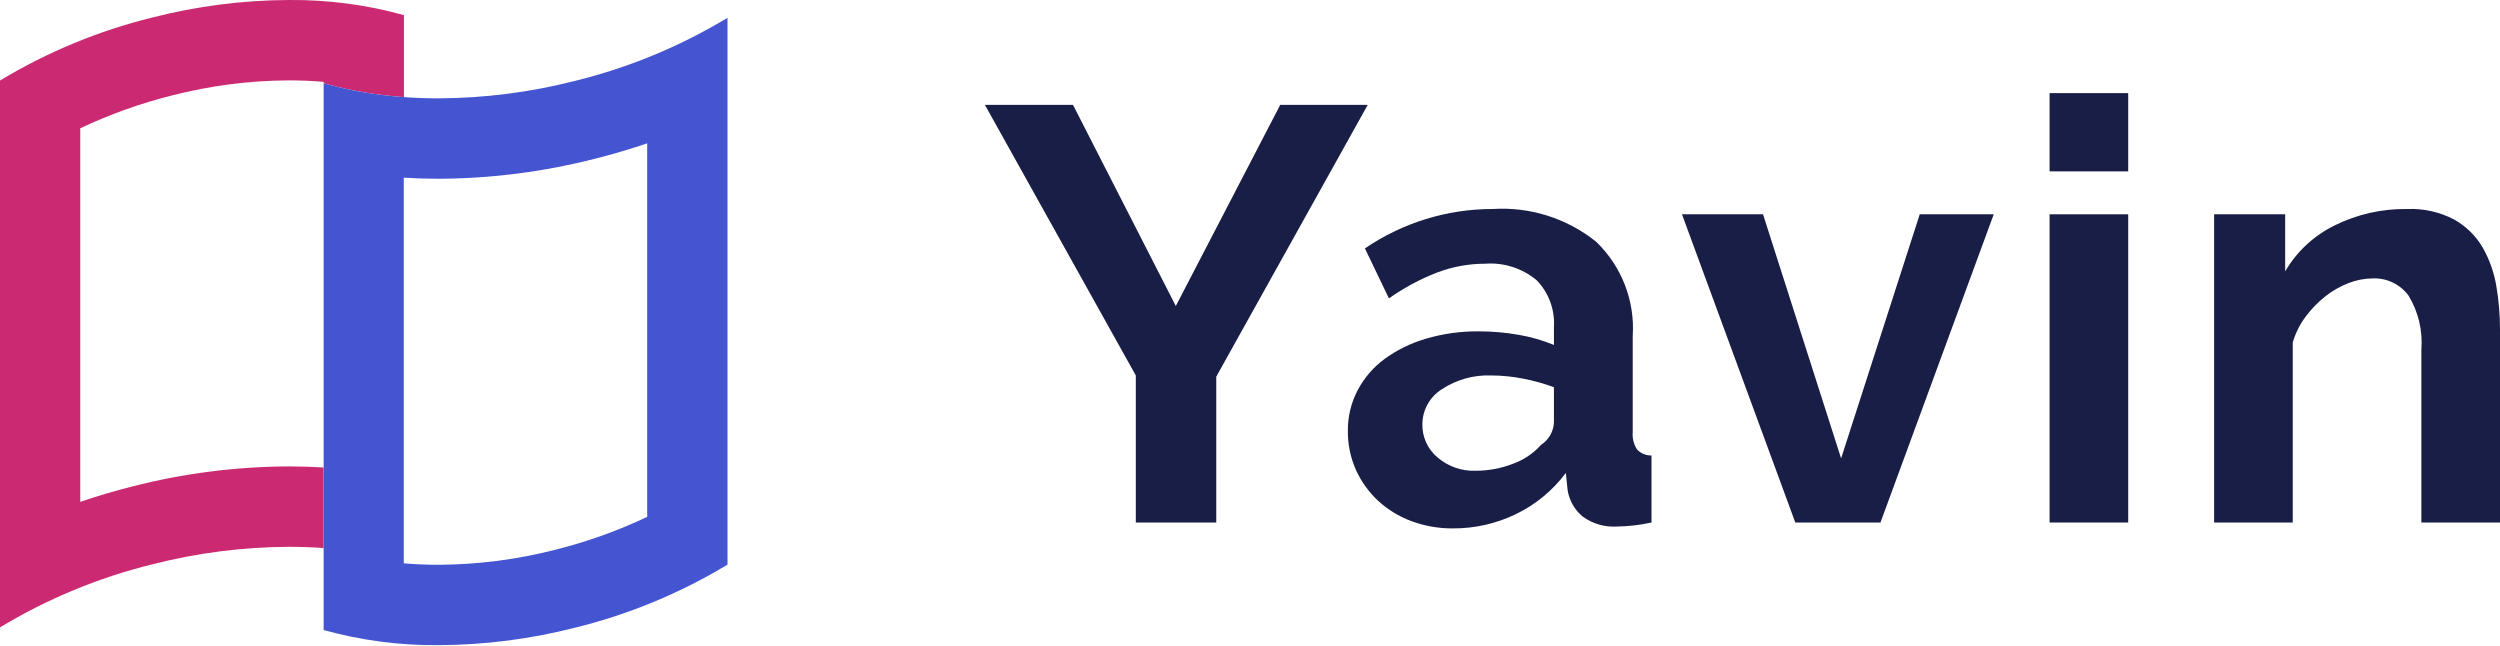
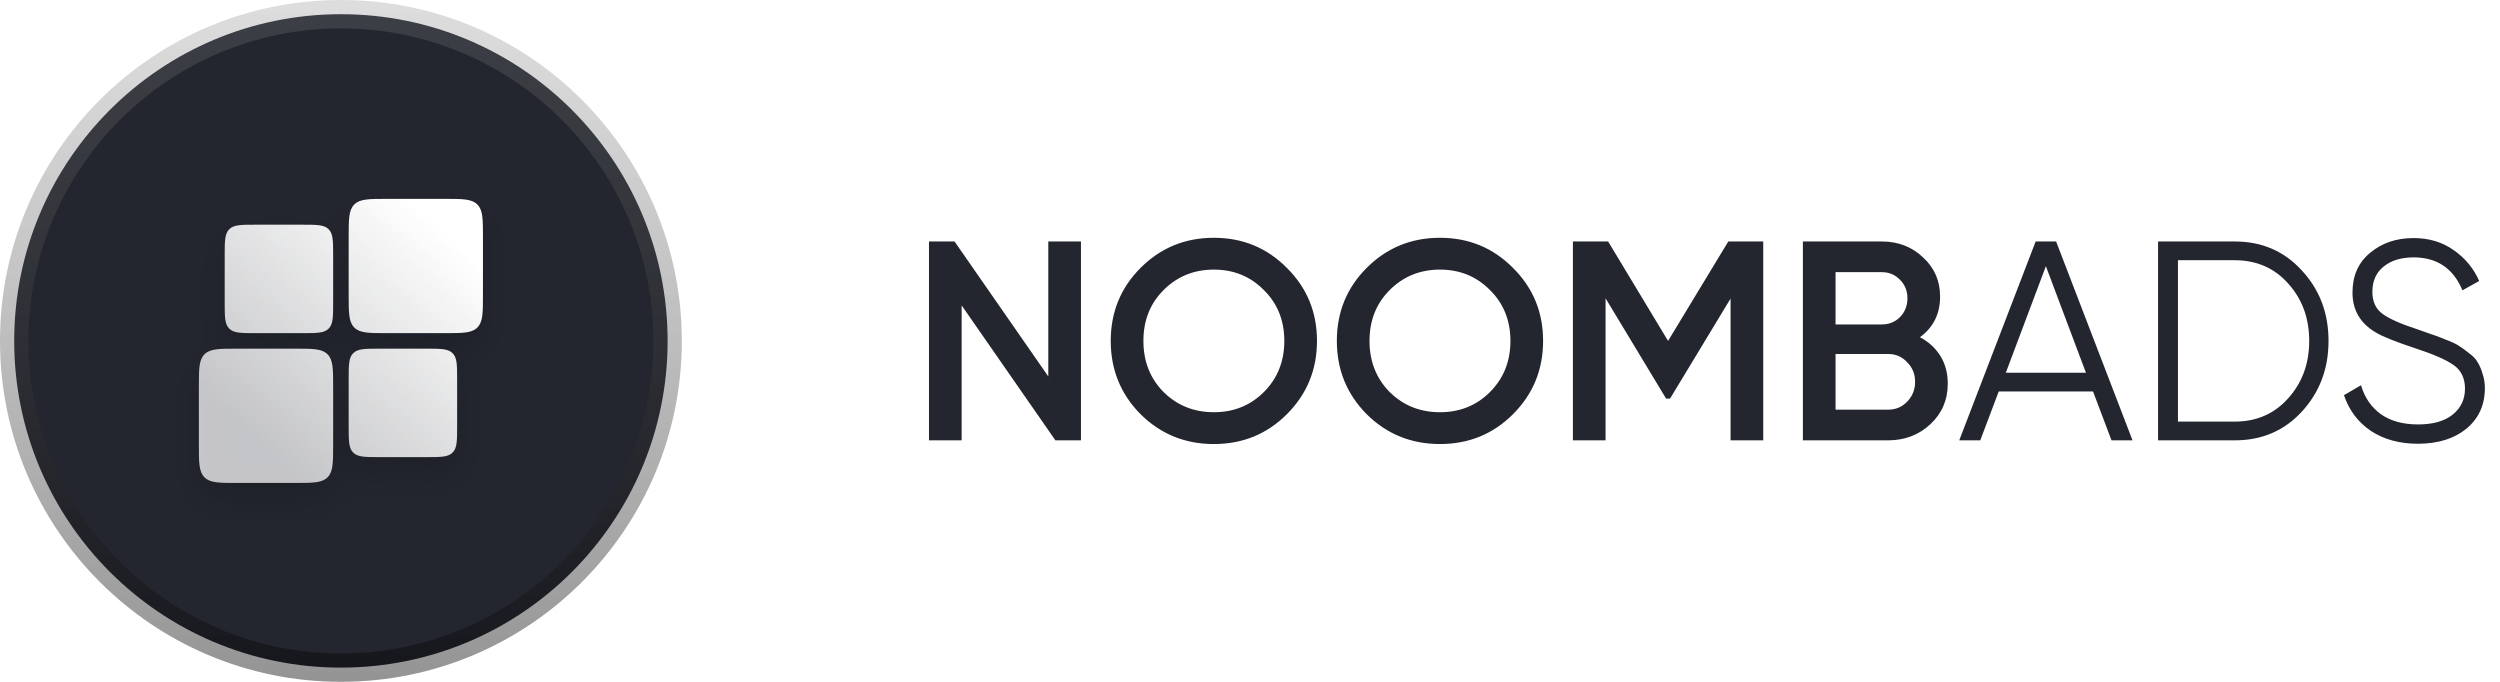
- <svg xmlns="http://www.w3.org/2000/svg" id="Layer_4" data-name="Layer 4" viewBox="0 0 124 32">
+ <svg xmlns="http://www.w3.org/2000/svg" width="176" height="48" viewBox="0 0 176 48" fill="none">
+   <rect x="1" y="1" width="46" height="46" rx="23" fill="#23262F" />
+   <g filter="url(#filter0_d_1402_6802)">
+     <path d="M15.818 18C15.818 16.971 15.818 16.457 16.138 16.138C16.457 15.818 16.971 15.818 18 15.818H21.273C22.301 15.818 22.816 15.818 23.135 16.138C23.454 16.457 23.454 16.971 23.454 18V21.273C23.454 22.301 23.454 22.816 23.135 23.135C22.816 23.454 22.301 23.454 21.273 23.454H18C16.971 23.454 16.457 23.454 16.138 23.135C15.818 22.816 15.818 22.301 15.818 21.273V18Z" fill="url(#paint0_linear_1402_6802)" />
+     <path d="M24.546 26.727C24.546 25.699 24.546 25.184 24.865 24.865C25.184 24.546 25.699 24.546 26.727 24.546H30C31.029 24.546 31.543 24.546 31.862 24.865C32.182 25.184 32.182 25.699 32.182 26.727V30C32.182 31.029 32.182 31.543 31.862 31.862C31.543 32.182 31.029 32.182 30 32.182H26.727C25.699 32.182 25.184 32.182 24.865 31.862C24.546 31.543 24.546 31.029 24.546 30V26.727Z" fill="url(#paint1_linear_1402_6802)" />
+     <path d="M24.546 16.702C24.546 15.428 24.546 14.791 24.941 14.396C25.337 14 25.974 14 27.247 14H31.298C32.572 14 33.209 14 33.604 14.396C34 14.791 34 15.428 34 16.702V20.753C34 22.026 34 22.663 33.604 23.059C33.209 23.454 32.572 23.454 31.298 23.454H27.247C25.974 23.454 25.337 23.454 24.941 23.059C24.546 22.663 24.546 22.026 24.546 20.753V16.702Z" fill="url(#paint2_linear_1402_6802)" />
+     <path d="M14 27.247C14 25.974 14 25.337 14.396 24.941C14.791 24.546 15.428 24.546 16.702 24.546H20.753C22.026 24.546 22.663 24.546 23.059 24.941C23.454 25.337 23.454 25.974 23.454 27.247V31.298C23.454 32.572 23.454 33.209 23.059 33.604C22.663 34 22.026 34 20.753 34H16.702C15.428 34 14.791 34 14.396 33.604C14 33.209 14 32.572 14 31.298V27.247Z" fill="url(#paint3_linear_1402_6802)" />
+   </g>
+   <rect x="1" y="1" width="46" height="46" rx="23" stroke="url(#paint4_linear_1402_6802)" stroke-width="2" />
+   <path d="M73.8 17H76.1V31H74.3L67.7 21.5V31H65.4V17H67.2L73.8 26.5V17ZM90.596 29.16C89.196 30.56 87.483 31.26 85.456 31.26C83.429 31.26 81.709 30.56 80.296 29.16C78.896 27.747 78.196 26.027 78.196 24C78.196 21.973 78.896 20.26 80.296 18.86C81.709 17.447 83.429 16.74 85.456 16.74C87.483 16.74 89.196 17.447 90.596 18.86C92.009 20.26 92.716 21.973 92.716 24C92.716 26.027 92.009 27.747 90.596 29.16ZM81.916 27.6C82.876 28.547 84.056 29.02 85.456 29.02C86.856 29.02 88.029 28.547 88.976 27.6C89.936 26.64 90.416 25.44 90.416 24C90.416 22.56 89.936 21.367 88.976 20.42C88.029 19.46 86.856 18.98 85.456 18.98C84.056 18.98 82.876 19.46 81.916 20.42C80.969 21.367 80.496 22.56 80.496 24C80.496 25.44 80.969 26.64 81.916 27.6ZM106.514 29.16C105.114 30.56 103.401 31.26 101.374 31.26C99.347 31.26 97.627 30.56 96.214 29.16C94.814 27.747 94.114 26.027 94.114 24C94.114 21.973 94.814 20.26 96.214 18.86C97.627 17.447 99.347 16.74 101.374 16.74C103.401 16.74 105.114 17.447 106.514 18.86C107.927 20.26 108.634 21.973 108.634 24C108.634 26.027 107.927 27.747 106.514 29.16ZM97.834 27.6C98.794 28.547 99.974 29.02 101.374 29.02C102.774 29.02 103.947 28.547 104.894 27.6C105.854 26.64 106.334 25.44 106.334 24C106.334 22.56 105.854 21.367 104.894 20.42C103.947 19.46 102.774 18.98 101.374 18.98C99.974 18.98 98.794 19.46 97.834 20.42C96.887 21.367 96.414 22.56 96.414 24C96.414 25.44 96.887 26.64 97.834 27.6ZM124.132 17V31H121.832V21.02L117.572 28.06H117.292L113.032 21V31H110.732V17H113.212L117.432 24L121.672 17H124.132ZM135.163 23.74C135.777 24.06 136.257 24.5 136.603 25.06C136.95 25.62 137.123 26.267 137.123 27C137.123 28.147 136.717 29.1 135.903 29.86C135.09 30.62 134.097 31 132.923 31H126.923V17H132.483C133.63 17 134.597 17.373 135.383 18.12C136.183 18.853 136.583 19.773 136.583 20.88C136.583 22.093 136.11 23.047 135.163 23.74ZM132.483 19.16H129.223V22.84H132.483C132.99 22.84 133.417 22.667 133.763 22.32C134.11 21.96 134.283 21.52 134.283 21C134.283 20.48 134.11 20.047 133.763 19.7C133.417 19.34 132.99 19.16 132.483 19.16ZM132.923 28.84C133.457 28.84 133.903 28.653 134.263 28.28C134.637 27.893 134.823 27.427 134.823 26.88C134.823 26.333 134.637 25.873 134.263 25.5C133.903 25.113 133.457 24.92 132.923 24.92H129.223V28.84H132.923ZM148.65 31L147.35 27.56H140.71L139.41 31H137.93L143.31 17H144.75L150.13 31H148.65ZM141.21 26.24H146.85L144.03 18.74L141.21 26.24ZM157.328 17C159.235 17 160.808 17.68 162.048 19.04C163.301 20.387 163.928 22.04 163.928 24C163.928 25.96 163.301 27.62 162.048 28.98C160.808 30.327 159.235 31 157.328 31H151.928V17H157.328ZM157.328 29.68C158.861 29.68 160.115 29.133 161.088 28.04C162.075 26.947 162.568 25.6 162.568 24C162.568 22.4 162.075 21.053 161.088 19.96C160.115 18.867 158.861 18.32 157.328 18.32H153.328V29.68H157.328ZM170.215 31.24C168.935 31.24 167.835 30.94 166.915 30.34C166.008 29.727 165.375 28.887 165.015 27.82L166.215 27.12C166.468 27.987 166.935 28.667 167.615 29.16C168.295 29.64 169.168 29.88 170.235 29.88C171.275 29.88 172.082 29.653 172.655 29.2C173.242 28.733 173.535 28.12 173.535 27.36C173.535 26.627 173.268 26.073 172.735 25.7C172.202 25.327 171.322 24.94 170.095 24.54C168.642 24.06 167.682 23.673 167.215 23.38C166.148 22.74 165.615 21.813 165.615 20.6C165.615 19.413 166.028 18.48 166.855 17.8C167.682 17.107 168.702 16.76 169.915 16.76C171.008 16.76 171.955 17.047 172.755 17.62C173.555 18.18 174.148 18.9 174.535 19.78L173.355 20.44C172.715 18.893 171.568 18.12 169.915 18.12C169.048 18.12 168.348 18.333 167.815 18.76C167.282 19.187 167.015 19.78 167.015 20.54C167.015 21.233 167.255 21.753 167.735 22.1C168.215 22.447 169.008 22.8 170.115 23.16C170.622 23.333 170.982 23.46 171.195 23.54C171.422 23.607 171.742 23.727 172.155 23.9C172.582 24.06 172.895 24.207 173.095 24.34C173.295 24.46 173.535 24.633 173.815 24.86C174.108 25.073 174.315 25.293 174.435 25.52C174.568 25.733 174.682 26 174.775 26.32C174.882 26.627 174.935 26.96 174.935 27.32C174.935 28.507 174.502 29.46 173.635 30.18C172.768 30.887 171.628 31.24 170.215 31.24Z" fill="#23262F" />
  <defs>
-     <style>.cls-1{fill:none;}.cls-2{fill:#cc2973;}.cls-3{fill:#4555d2;}.cls-4{fill:#191e47;}</style>
+     <filter id="filter0_d_1402_6802" x="11.587" y="12.793" width="24.827" height="24.827" filterUnits="userSpaceOnUse" color-interpolation-filters="sRGB">
+       <feFlood flood-opacity="0" result="BackgroundImageFix" />
+       <feColorMatrix in="SourceAlpha" type="matrix" values="0 0 0 0 0 0 0 0 0 0 0 0 0 0 0 0 0 0 127 0" result="hardAlpha" />
+       <feOffset dy="1.207" />
+       <feGaussianBlur stdDeviation="1.207" />
+       <feColorMatrix type="matrix" values="0 0 0 0 0 0 0 0 0 0 0 0 0 0 0 0 0 0 0.15 0" />
+       <feBlend mode="normal" in2="BackgroundImageFix" result="effect1_dropShadow_1402_6802" />
+       <feBlend mode="normal" in="SourceGraphic" in2="effect1_dropShadow_1402_6802" result="shape" />
+     </filter>
+     <linearGradient id="paint0_linear_1402_6802" x1="29.969" y1="15.187" x2="16.723" y2="29.605" gradientUnits="userSpaceOnUse">
+       <stop stop-color="white" />
+       <stop offset="1" stop-color="#FCFCFD" stop-opacity="0.75" />
+     </linearGradient>
+     <linearGradient id="paint1_linear_1402_6802" x1="29.969" y1="15.187" x2="16.723" y2="29.605" gradientUnits="userSpaceOnUse">
+       <stop stop-color="white" />
+       <stop offset="1" stop-color="#FCFCFD" stop-opacity="0.75" />
+     </linearGradient>
+     <linearGradient id="paint2_linear_1402_6802" x1="29.969" y1="15.187" x2="16.723" y2="29.605" gradientUnits="userSpaceOnUse">
+       <stop stop-color="white" />
+       <stop offset="1" stop-color="#FCFCFD" stop-opacity="0.75" />
+     </linearGradient>
+     <linearGradient id="paint3_linear_1402_6802" x1="29.969" y1="15.187" x2="16.723" y2="29.605" gradientUnits="userSpaceOnUse">
+       <stop stop-color="white" />
+       <stop offset="1" stop-color="#FCFCFD" stop-opacity="0.75" />
+     </linearGradient>
+     <linearGradient id="paint4_linear_1402_6802" x1="24" y1="0" x2="24" y2="48" gradientUnits="userSpaceOnUse">
+       <stop stop-color="#818181" stop-opacity="0.27" />
+       <stop offset="1" stop-opacity="0.42" />
+     </linearGradient>
  </defs>
-   <path class="cls-1" d="M21.752,8.866q-0.872,0-1.717-.053V27.873h0v0.067q0.832,0.074,1.721.073a23.8,23.8,0,0,0,5.811-.749A24.553,24.553,0,0,0,32.1,25.636V7.109q-1.266.429-2.594,0.766A31.729,31.729,0,0,1,21.752,8.866Z" />
-   <path class="cls-1" d="M14.333,3.988a23.807,23.807,0,0,0-5.812.749,24.564,24.564,0,0,0-4.54,1.628V24.891q1.266-.431,2.594-0.766a31.724,31.724,0,0,1,7.758-.991q0.872,0,1.717.053V4.127h0V4.061Q15.221,3.987,14.333,3.988Z" />
-   <path class="cls-2" d="M16.05,23.187q-0.847-.053-1.717-0.053a31.724,31.724,0,0,0-7.758.991q-1.327.335-2.594,0.766V6.364a24.564,24.564,0,0,1,4.54-1.628,23.807,23.807,0,0,1,5.812-.749q0.887,0,1.721.073V4.128a18.061,18.061,0,0,0,1.991.451c0.641,0.108,1.306.188,1.991,0.238V0.75a20.655,20.655,0,0,0-5.7-.75A27.83,27.83,0,0,0,7.548.87,27.221,27.221,0,0,0,0,3.995V31.117a27.221,27.221,0,0,1,7.548-3.125,27.869,27.869,0,0,1,6.785-.87q0.877,0,1.717.062v-4Z" />
-   <path class="cls-3" d="M28.536,4.008a27.869,27.869,0,0,1-6.785.87q-0.877,0-1.717-.062c-0.685-.049-1.35-0.129-1.991-0.238a18.061,18.061,0,0,1-1.991-.451h0V31.25a20.651,20.651,0,0,0,5.7.75,27.834,27.834,0,0,0,6.785-.87,27.229,27.229,0,0,0,7.548-3.125V0.883A27.231,27.231,0,0,1,28.536,4.008ZM32.1,25.636a24.553,24.553,0,0,1-4.541,1.628,23.8,23.8,0,0,1-5.811.749q-0.887,0-1.721-.073V27.872h0V8.813q0.847,0.053,1.717.053a31.729,31.729,0,0,0,7.757-.991Q30.836,7.54,32.1,7.109V25.636Z" />
-   <path class="cls-4" d="M53.22,5.2l5.1,9.978L63.5,5.2h4.34L60.327,18.681v7.236H56.336V18.623L48.85,5.2H53.22Z" />
-   <path class="cls-4" d="M72.066,26.209A5.781,5.781,0,0,1,70,25.845a4.971,4.971,0,0,1-1.661-1.021,4.761,4.761,0,0,1-1.092-1.533,4.649,4.649,0,0,1-.393-1.926,4.246,4.246,0,0,1,.48-2,4.586,4.586,0,0,1,1.34-1.561A6.658,6.658,0,0,1,70.725,16.8a8.953,8.953,0,0,1,2.622-.365,11.288,11.288,0,0,1,1.995.175,8.124,8.124,0,0,1,1.733.5V16.231a3.068,3.068,0,0,0-.859-2.334,3.571,3.571,0,0,0-2.549-.817,6.741,6.741,0,0,0-2.389.438A11.12,11.12,0,0,0,68.891,14.8L67.7,12.321a11.259,11.259,0,0,1,6.35-1.955,7.433,7.433,0,0,1,5.112,1.619,5.94,5.94,0,0,1,1.821,4.683v4.756a1.373,1.373,0,0,0,.218.875,0.957,0.957,0,0,0,.714.292v3.326a8.675,8.675,0,0,1-1.719.2,2.6,2.6,0,0,1-1.7-.5,2.13,2.13,0,0,1-.743-1.312l-0.087-.847a6.761,6.761,0,0,1-2.476,2.042A7.089,7.089,0,0,1,72.066,26.209Zm1.107-2.86A5.081,5.081,0,0,0,75.051,23a3.407,3.407,0,0,0,1.383-.934,1.4,1.4,0,0,0,.641-1.108V19.206a9.573,9.573,0,0,0-1.514-.422,8.162,8.162,0,0,0-1.572-.161,4.163,4.163,0,0,0-2.477.686,2.058,2.058,0,0,0-.962,1.736,2.089,2.089,0,0,0,.757,1.648A2.745,2.745,0,0,0,73.173,23.35Z" />
-   <path class="cls-4" d="M89.047,25.917L83.426,10.629h4.02l3.873,12.108,3.9-12.108h3.67L93.271,25.917H89.047Z" />
-   <path class="cls-4" d="M101.659,8.5V4.619h3.9V8.5h-3.9Zm0,17.418V10.629h3.9V25.917h-3.9Z" />
-   <path class="cls-4" d="M124,25.917h-3.9V17.339a4.479,4.479,0,0,0-.641-2.684,2.1,2.1,0,0,0-1.777-.846,3.342,3.342,0,0,0-1.195.233,4.4,4.4,0,0,0-1.151.657,5.308,5.308,0,0,0-.975,1.006,3.967,3.967,0,0,0-.641,1.284v8.928h-3.9V10.629h3.525v2.83a5.786,5.786,0,0,1,2.446-2.275,7.843,7.843,0,0,1,3.612-.817,4.6,4.6,0,0,1,2.33.525,3.8,3.8,0,0,1,1.4,1.371,5.778,5.778,0,0,1,.685,1.926A12.648,12.648,0,0,1,124,16.377v9.54Z" />
</svg>
